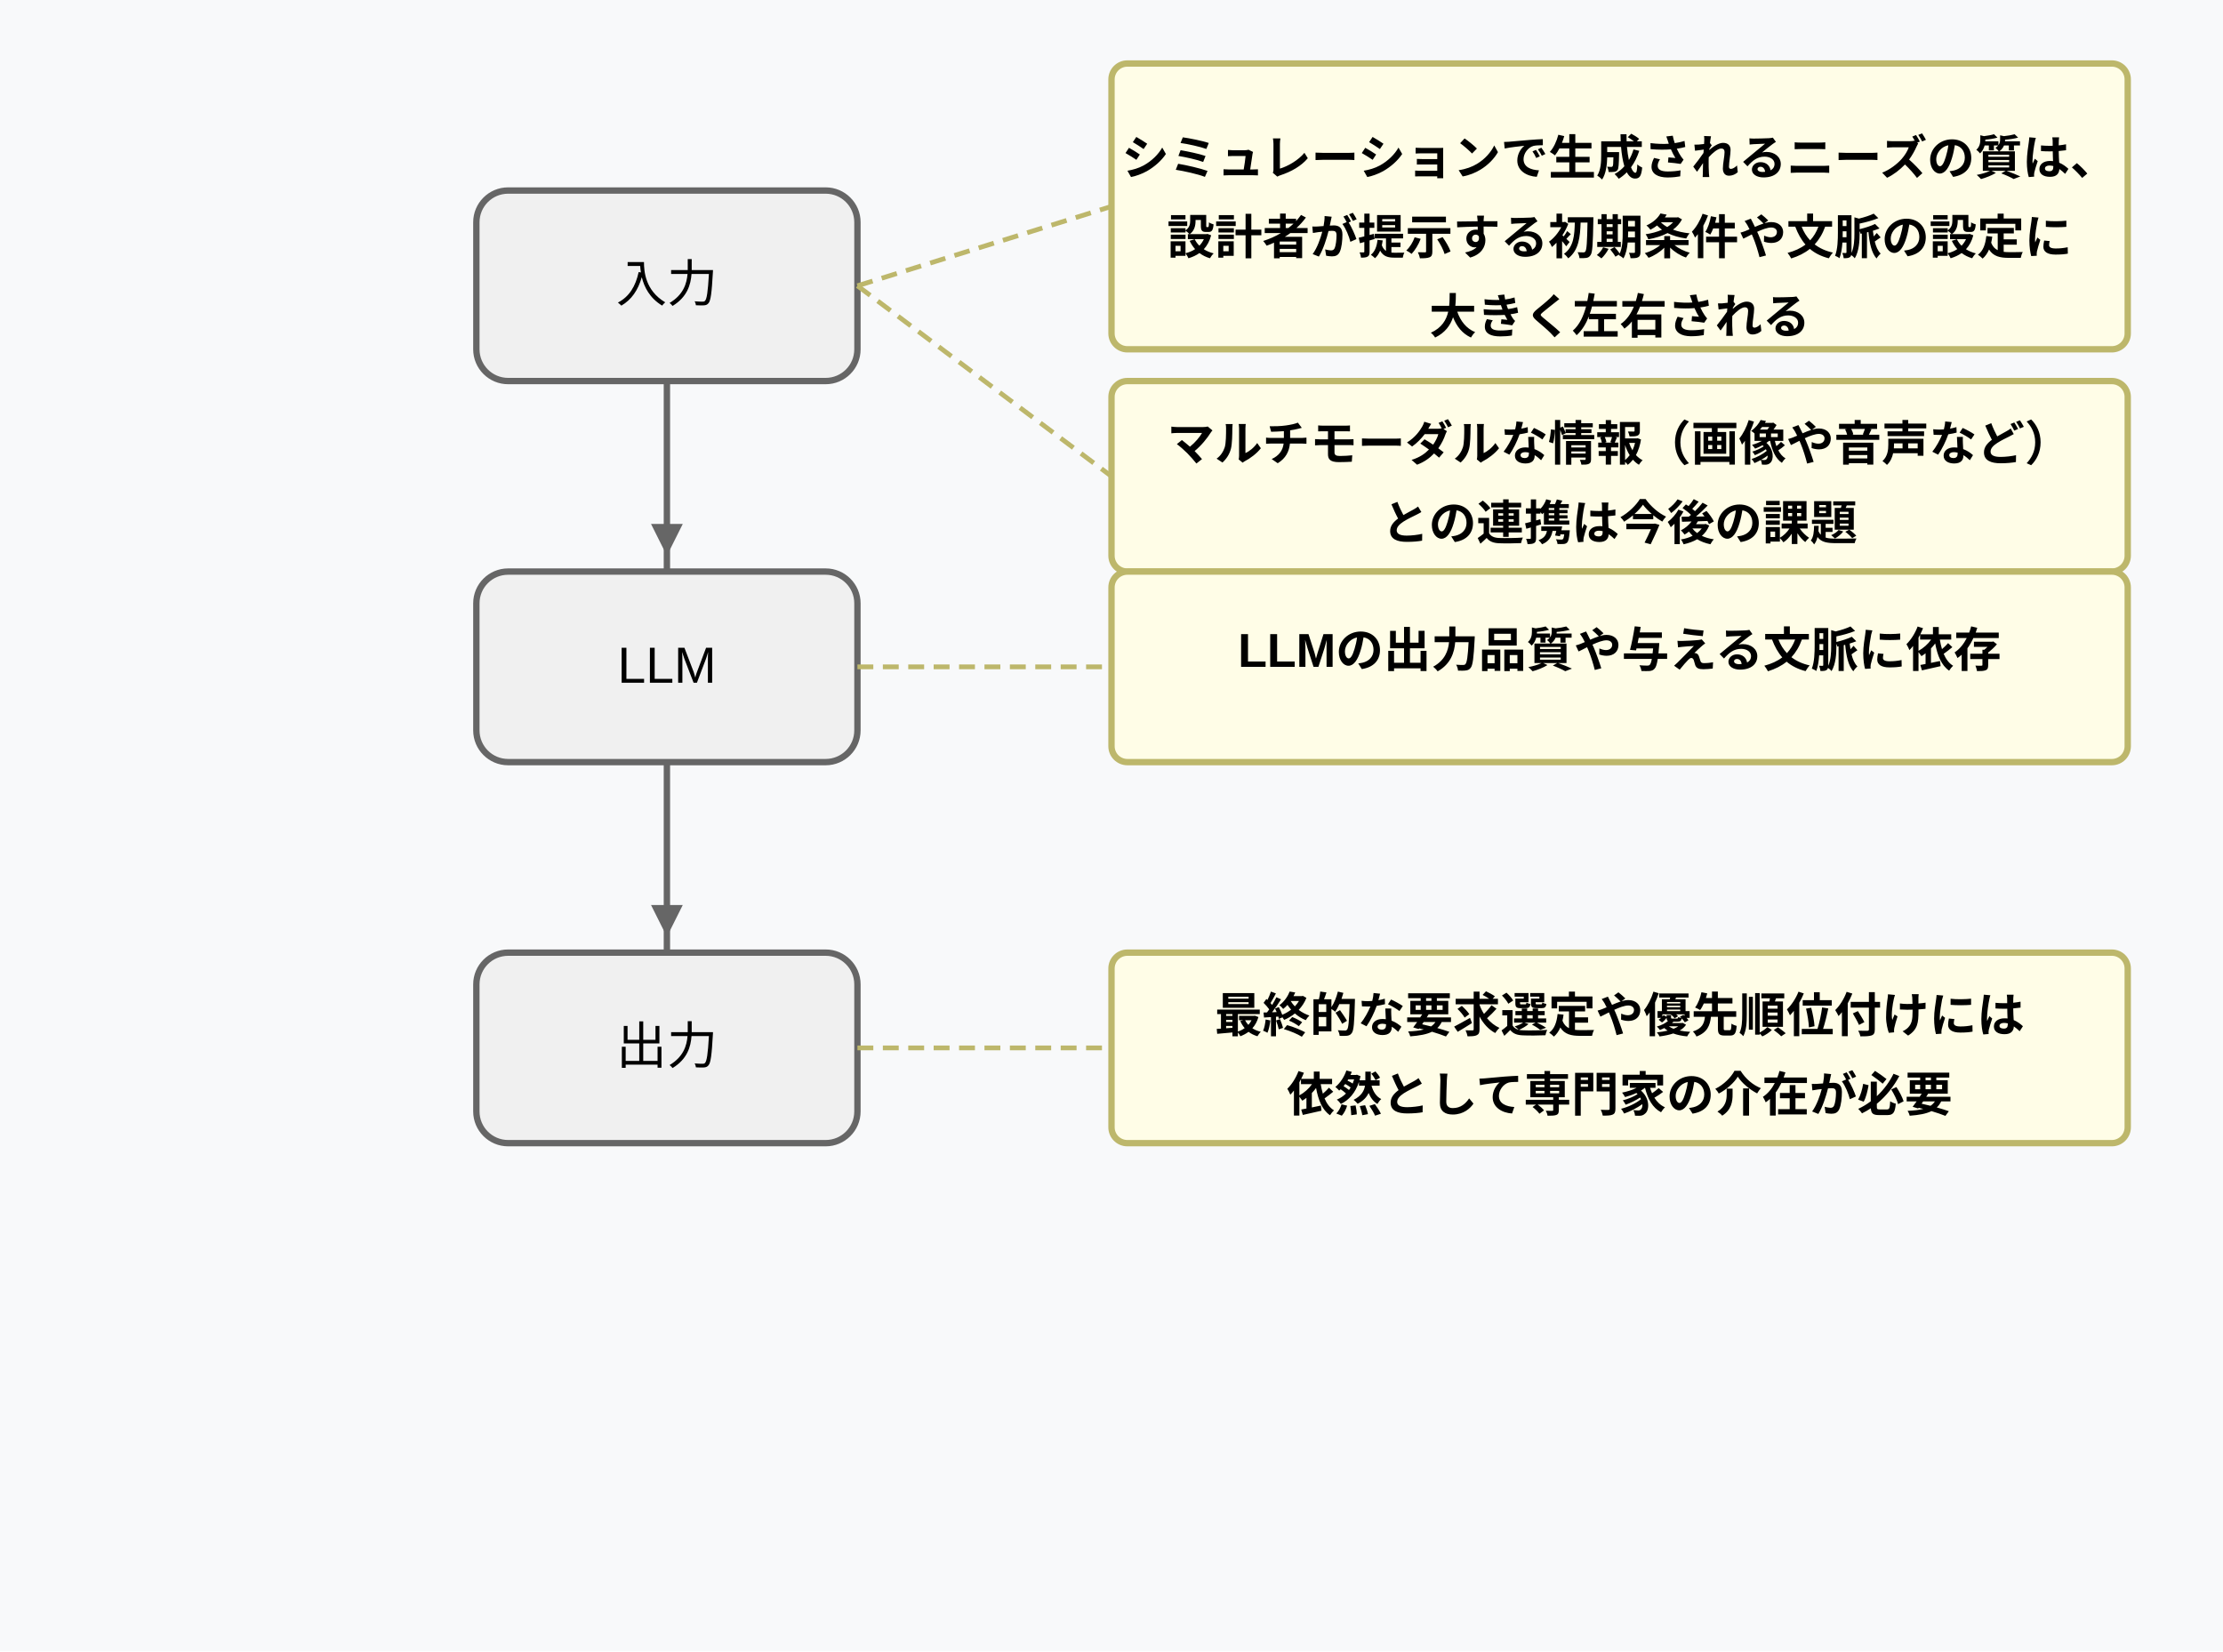
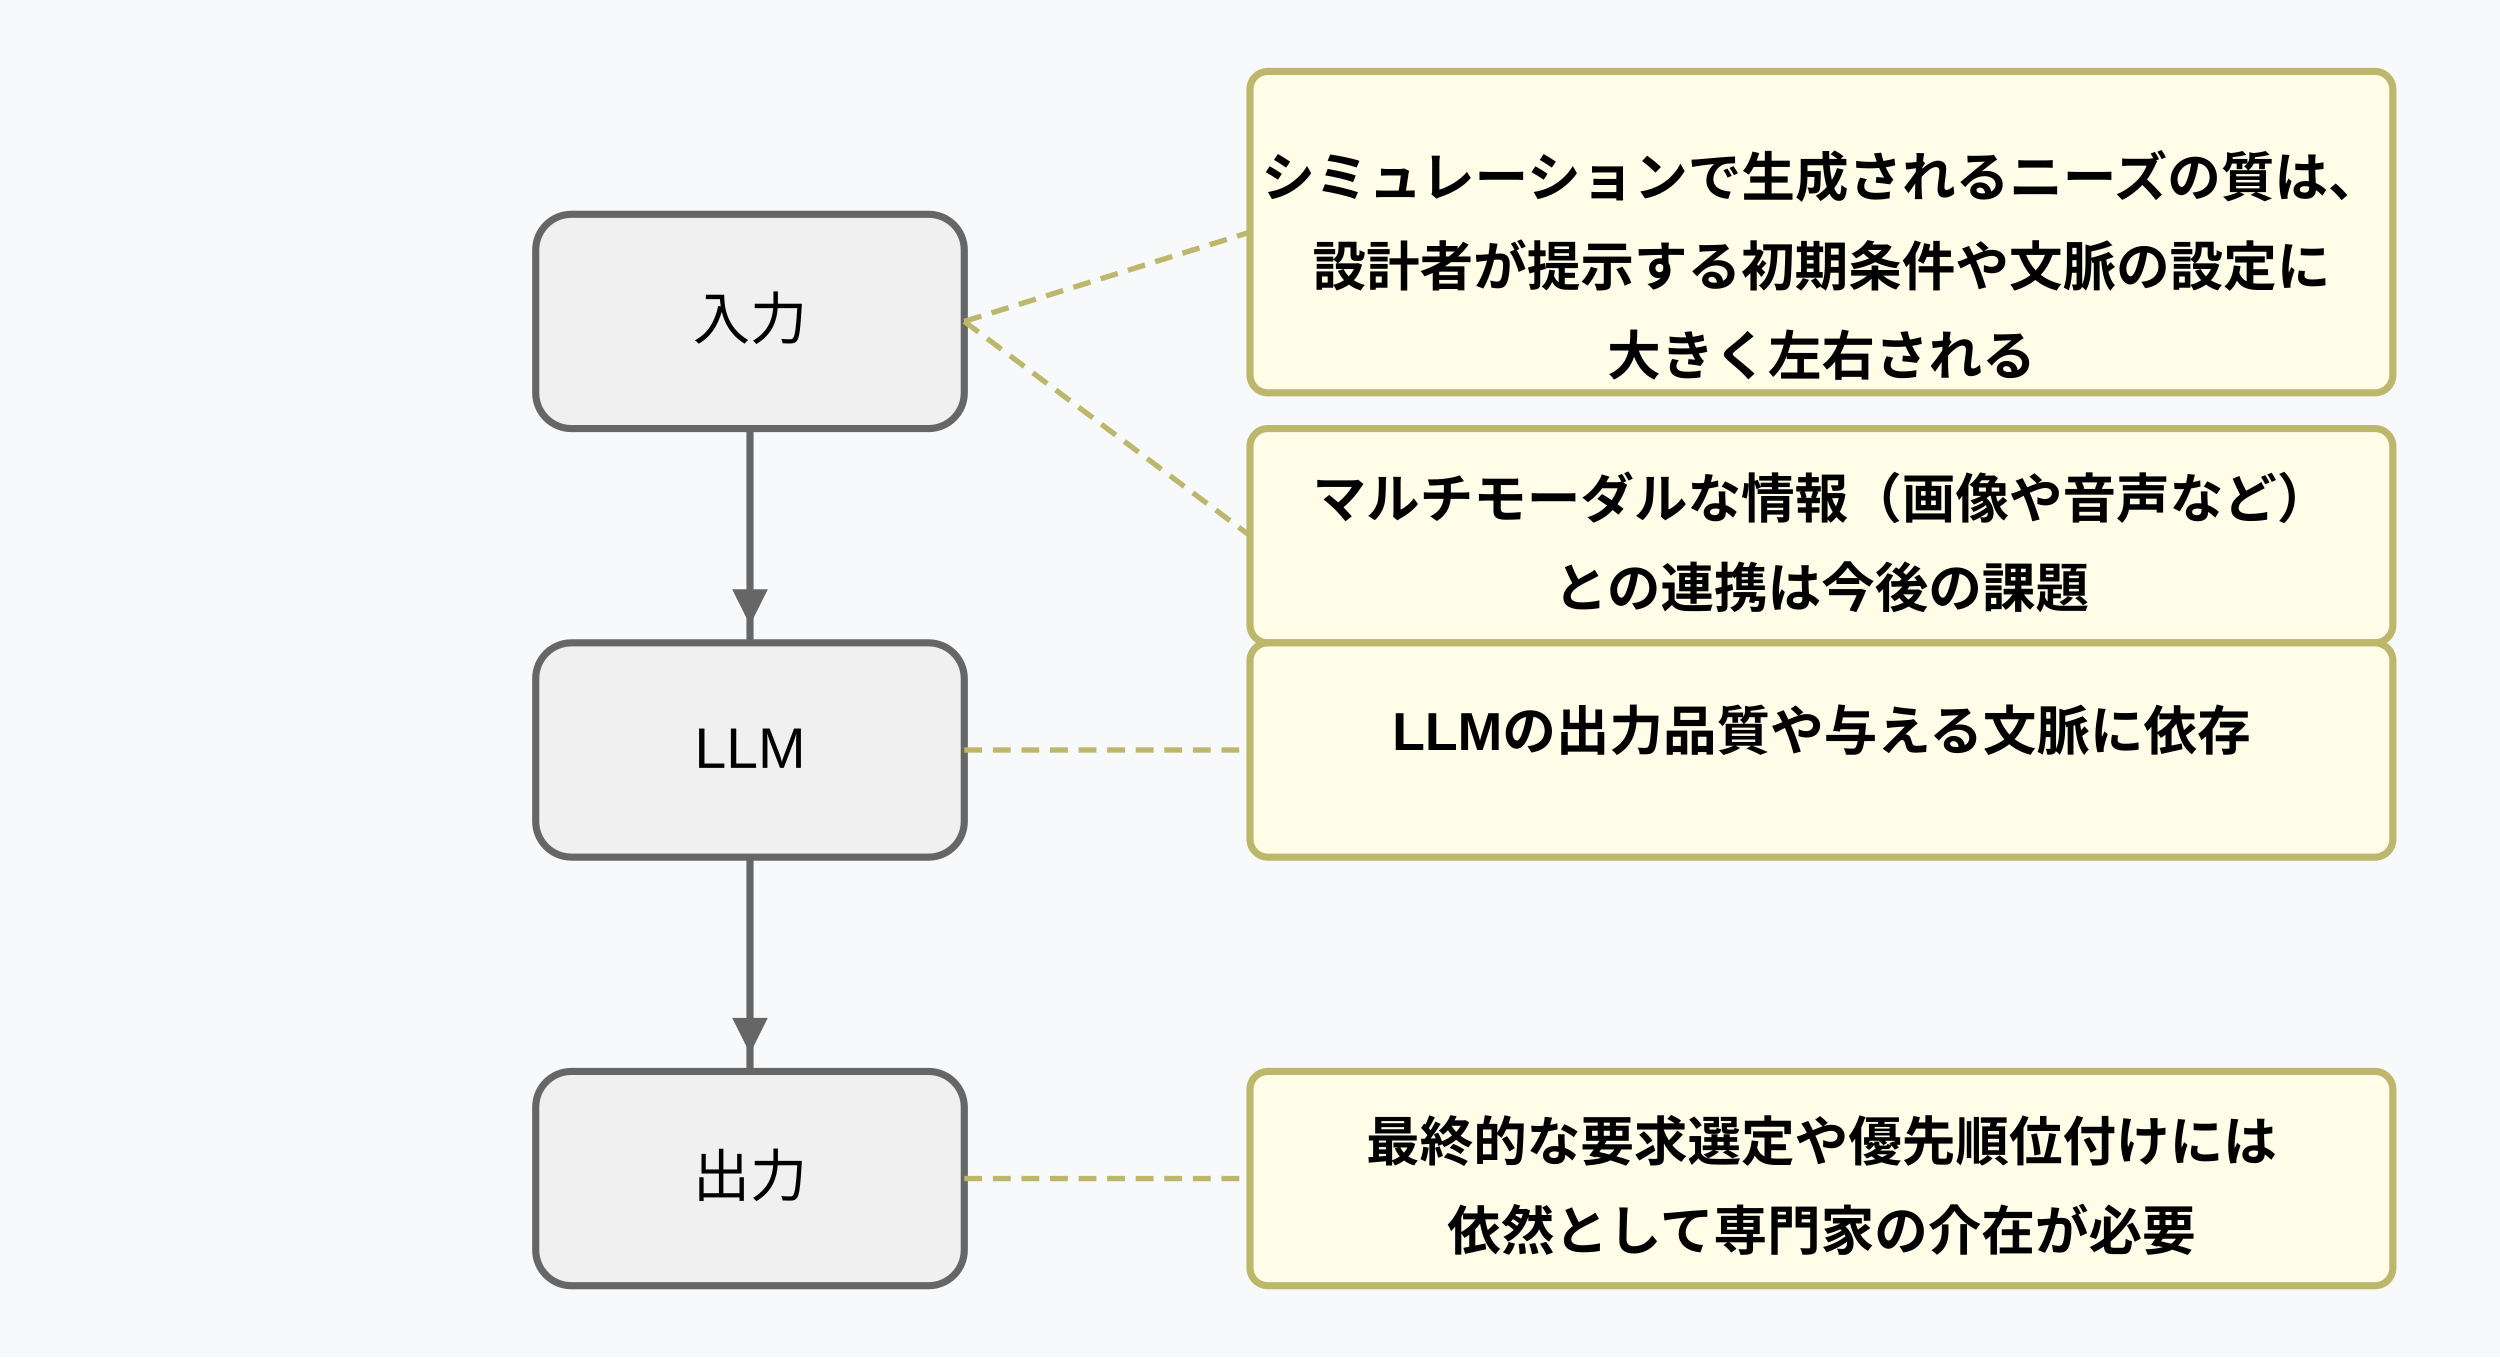
- <svg xmlns="http://www.w3.org/2000/svg" viewBox="0 0 700 520">
-   <rect width="700" height="520" fill="#f8f9fa" />
+ <svg xmlns="http://www.w3.org/2000/svg" viewBox="0 0 700 380">
+   <rect width="700" height="380" fill="#f8f9fa" />
  <rect x="150" y="60" width="120" height="60" rx="10" fill="#f0f0f0" stroke="#666666" stroke-width="2" />
  <text x="210" y="95" font-family="Arial, sans-serif" font-size="16" text-anchor="middle">入力</text>
  <rect x="150" y="180" width="120" height="60" rx="10" fill="#f0f0f0" stroke="#666666" stroke-width="2" />
  <text x="210" y="215" font-family="Arial, sans-serif" font-size="16" text-anchor="middle">LLM</text>
  <rect x="150" y="300" width="120" height="60" rx="10" fill="#f0f0f0" stroke="#666666" stroke-width="2" />
  <text x="210" y="335" font-family="Arial, sans-serif" font-size="16" text-anchor="middle">出力</text>
  <path d="M210 120 L210 180" stroke="#666666" stroke-width="2" fill="none" />
  <polygon points="210,175 205,165 215,165" fill="#666666" />
  <path d="M210 240 L210 300" stroke="#666666" stroke-width="2" fill="none" />
  <polygon points="210,295 205,285 215,285" fill="#666666" />
  <rect x="350" y="20" width="320" height="90" rx="5" fill="#fffde7" stroke="#bdb76b" stroke-width="2" />
  <text x="510" y="55" font-family="Arial, sans-serif" font-size="15" text-anchor="middle" font-weight="bold">シミュレーションで生成されるニーズの質は、</text>
  <text x="510" y="80" font-family="Arial, sans-serif" font-size="15" text-anchor="middle" font-weight="bold">設計者が提示する初期条件や文脈の設定に</text>
  <text x="510" y="105" font-family="Arial, sans-serif" font-size="15" text-anchor="middle" font-weight="bold">大きく左右される</text>
  <rect x="350" y="120" width="320" height="60" rx="5" fill="#fffde7" stroke="#bdb76b" stroke-width="2" />
  <text x="510" y="145" font-family="Arial, sans-serif" font-size="15" text-anchor="middle" font-weight="bold">マルチモーダルな情報（画像や音声など）</text>
  <text x="510" y="170" font-family="Arial, sans-serif" font-size="15" text-anchor="middle" font-weight="bold">との連携は今後の課題</text>
  <rect x="350" y="180" width="320" height="60" rx="5" fill="#fffde7" stroke="#bdb76b" stroke-width="2" />
  <text x="510" y="210" font-family="Arial, sans-serif" font-size="15" text-anchor="middle" font-weight="bold">LLMの出力品質や与える文脈に依存</text>
  <rect x="350" y="300" width="320" height="60" rx="5" fill="#fffde7" stroke="#bdb76b" stroke-width="2" />
  <text x="510" y="325" font-family="Arial, sans-serif" font-size="15" text-anchor="middle" font-weight="bold">最終的な要求選定や優先順位付けには</text>
  <text x="510" y="350" font-family="Arial, sans-serif" font-size="15" text-anchor="middle" font-weight="bold">依然として専門家の介在が必要</text>
  <path d="M270 90 L350 65" stroke="#bdb76b" stroke-width="1.5" stroke-dasharray="5,3" fill="none" />
  <path d="M270 90 L350 150" stroke="#bdb76b" stroke-width="1.5" stroke-dasharray="5,3" fill="none" />
  <path d="M270 210 L350 210" stroke="#bdb76b" stroke-width="1.5" stroke-dasharray="5,3" fill="none" />
  <path d="M270 330 L350 330" stroke="#bdb76b" stroke-width="1.5" stroke-dasharray="5,3" fill="none" />
</svg>
